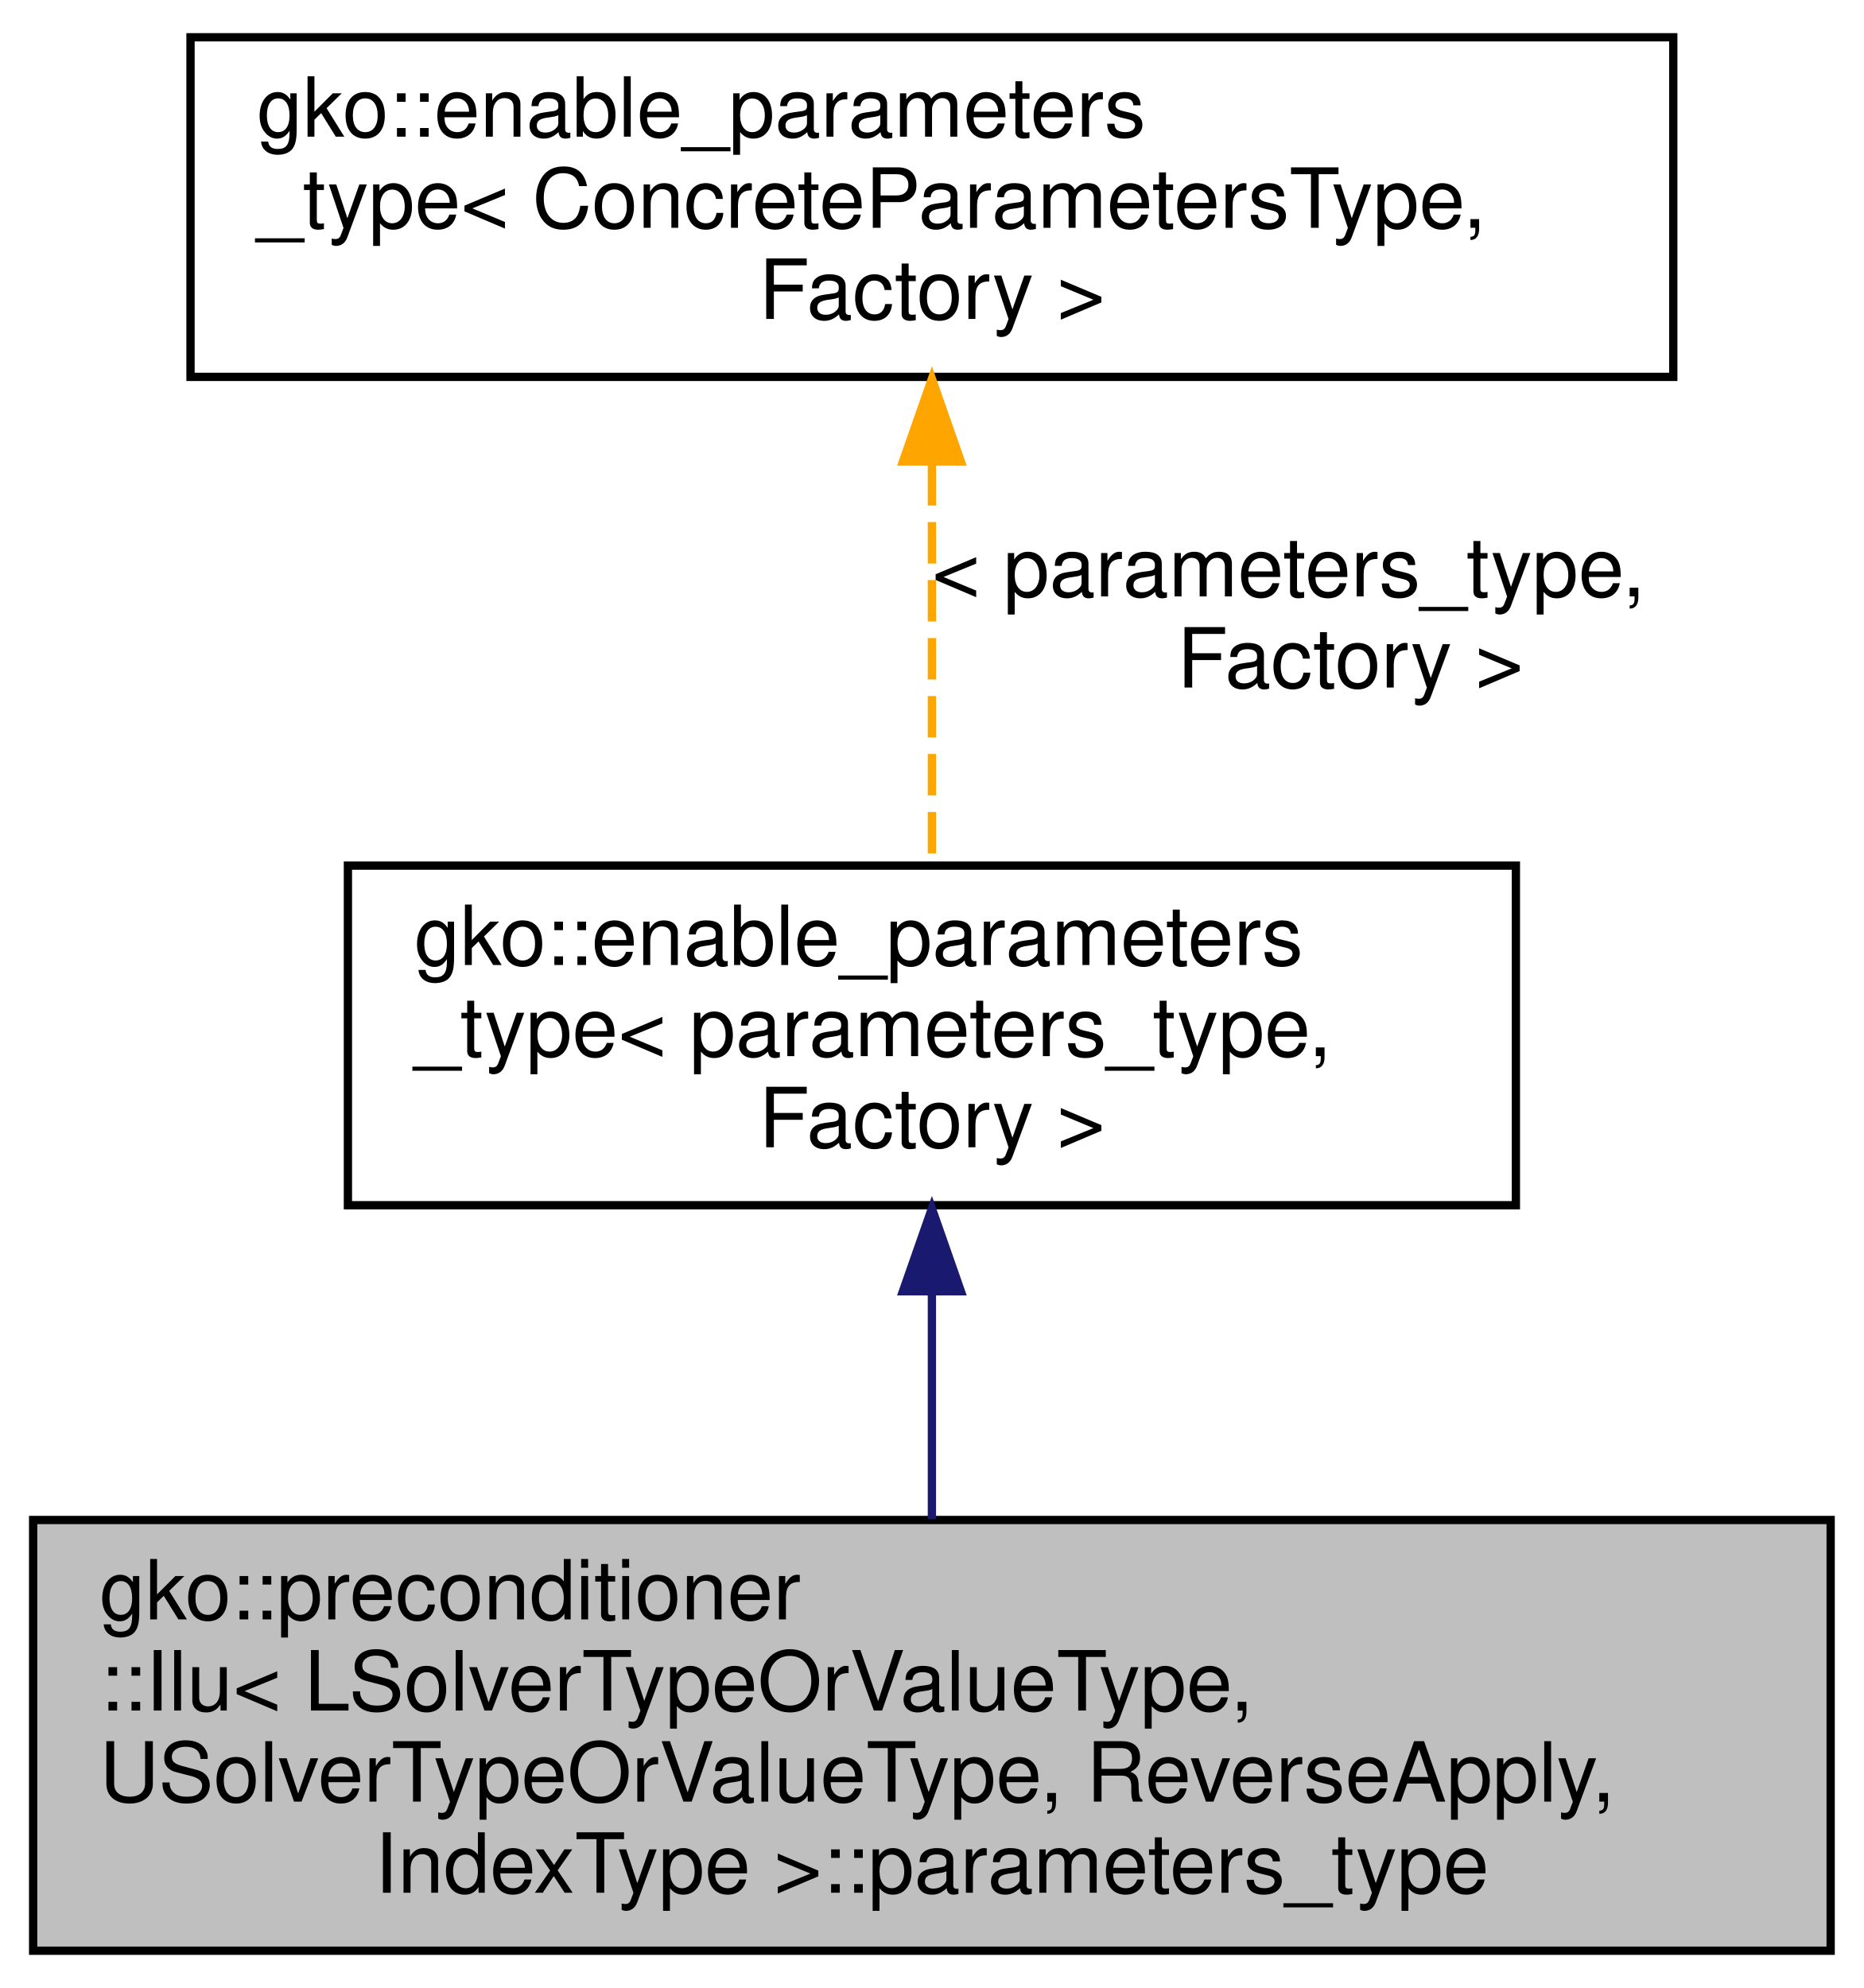
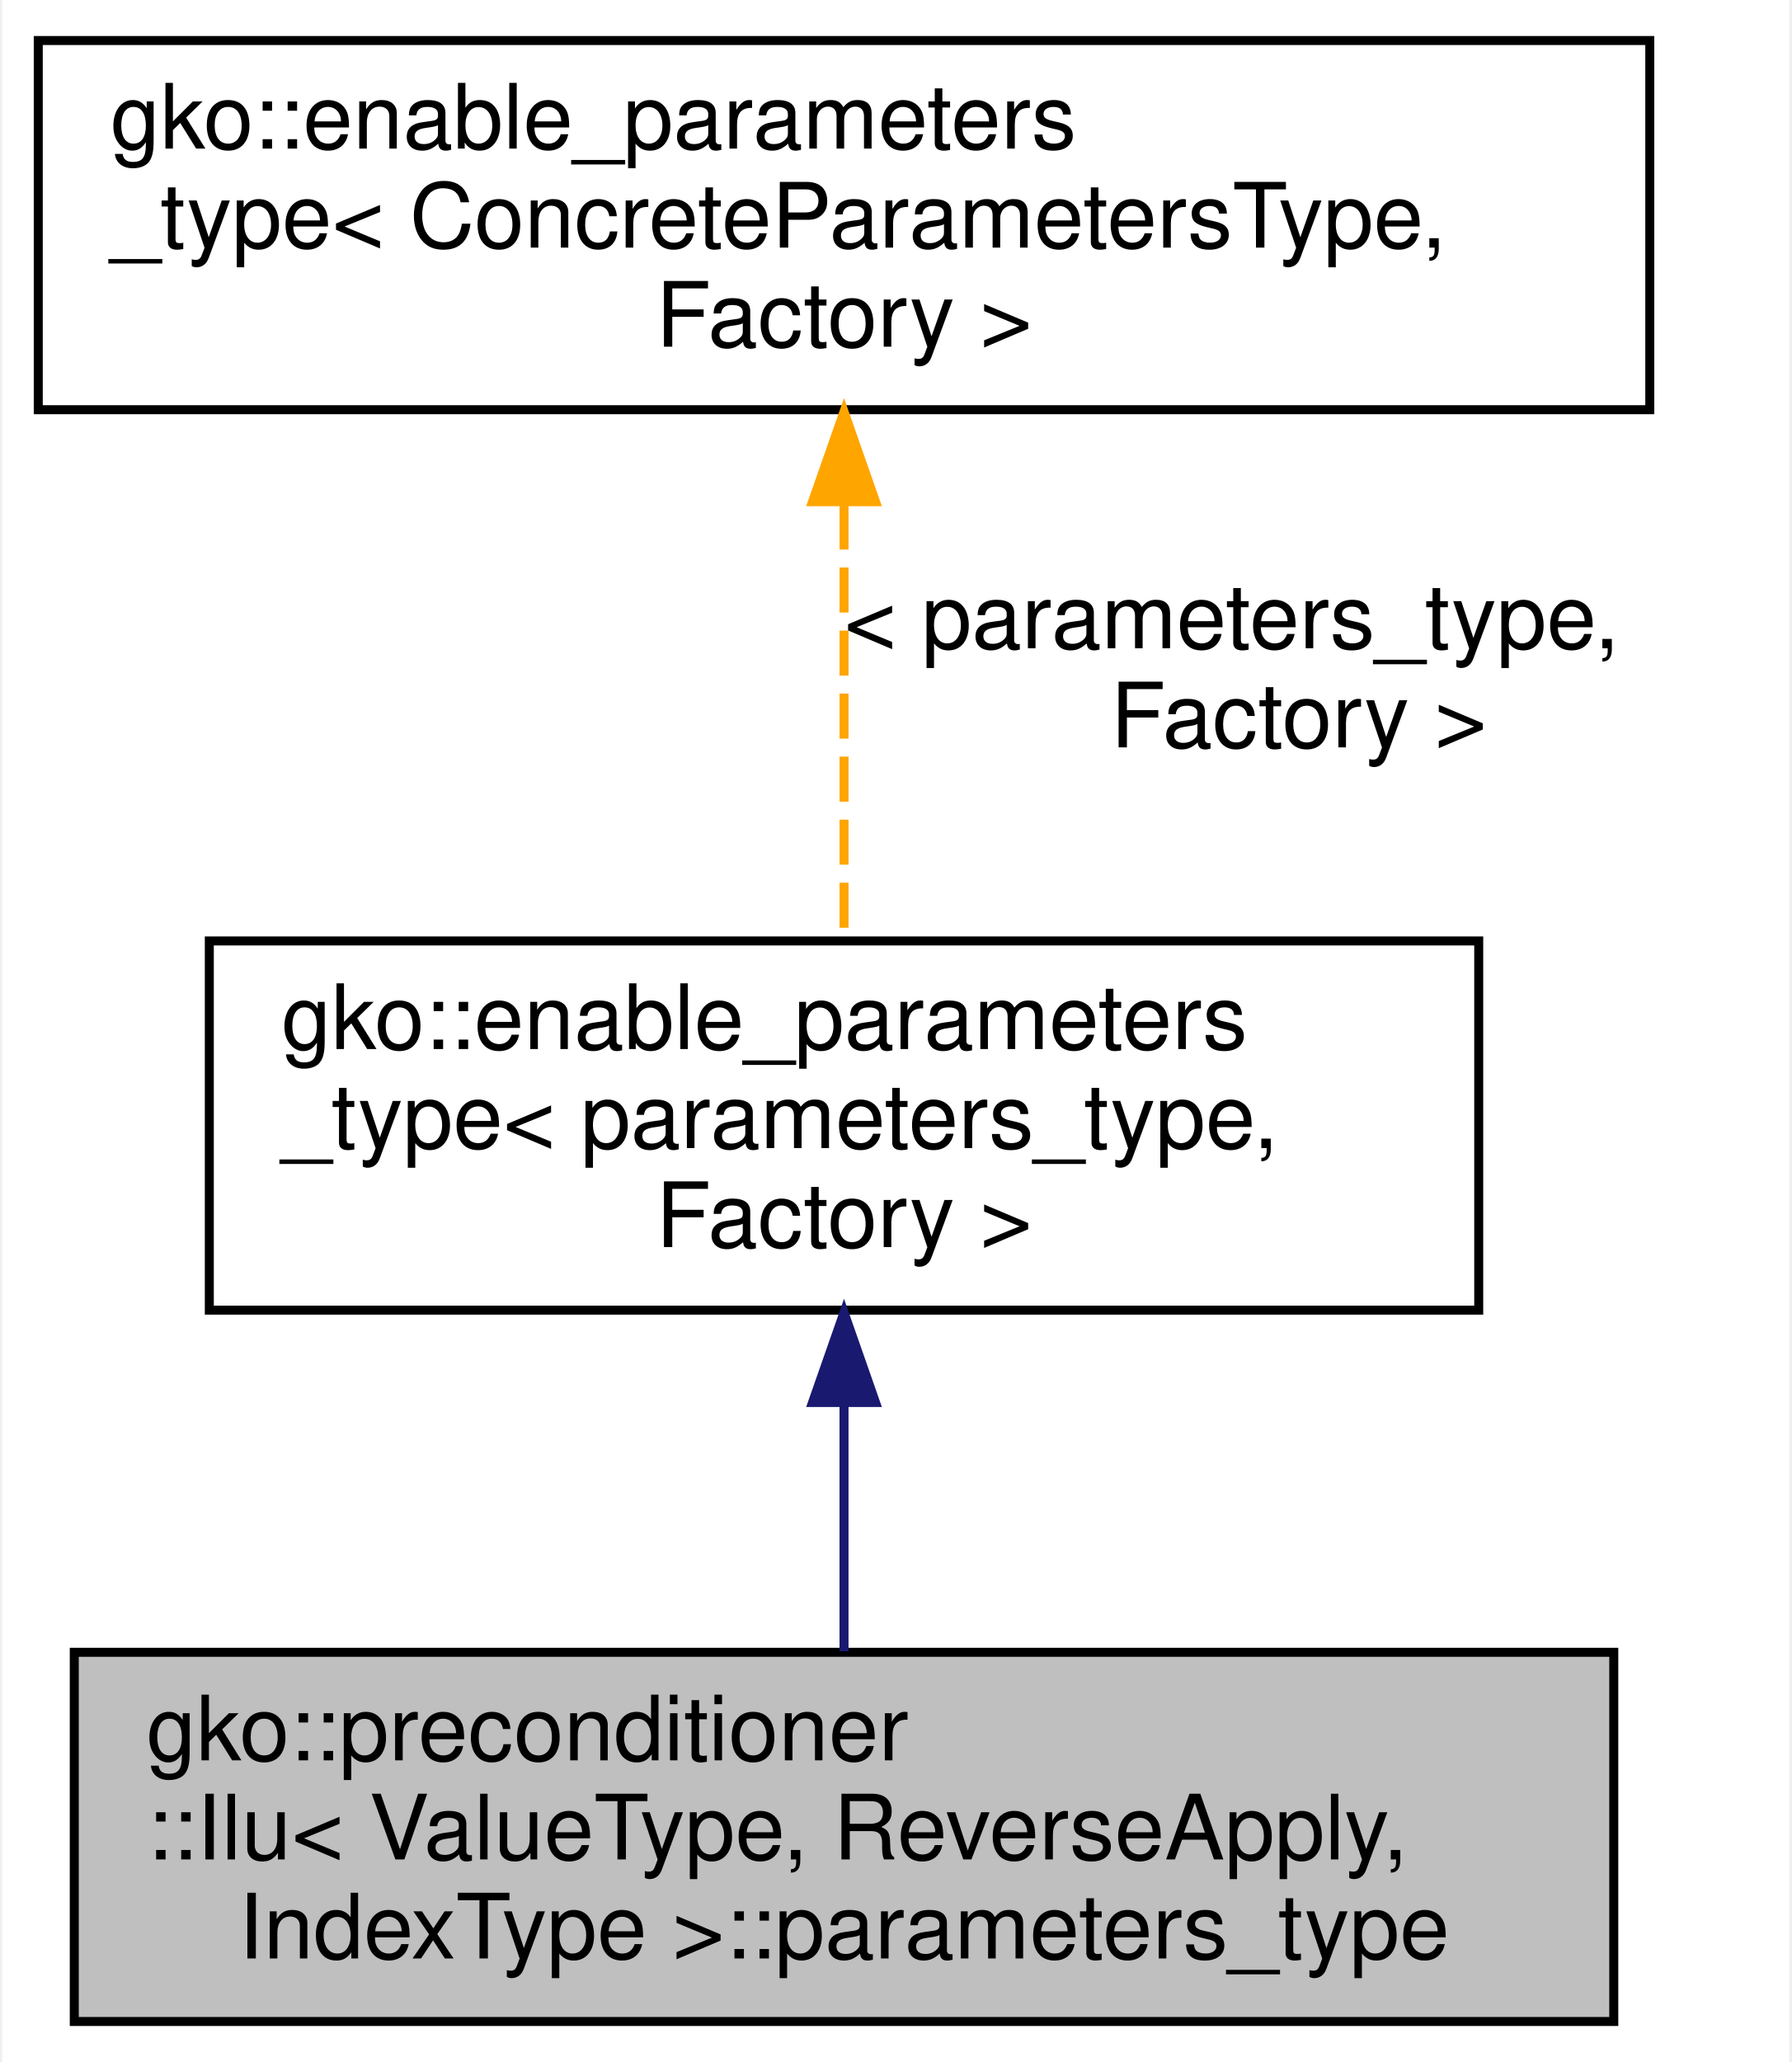
- <svg xmlns="http://www.w3.org/2000/svg" xmlns:xlink="http://www.w3.org/1999/xlink" width="225pt" height="240pt" viewBox="0.00 0.00 225.00 240.00">
-   <g id="graph0" class="graph" transform="scale(1 1) rotate(0) translate(4 236)">
-     <polygon fill="#ffffff" stroke="transparent" points="-4,4 -4,-236 221,-236 221,4 -4,4" />
+ <svg xmlns="http://www.w3.org/2000/svg" xmlns:xlink="http://www.w3.org/1999/xlink" width="199pt" height="229pt" viewBox="0.00 0.00 198.50 229.00">
+   <g id="graph0" class="graph" transform="scale(1 1) rotate(0) translate(4 225)">
+     <polygon fill="#ffffff" stroke="transparent" points="-4,4 -4,-225 194.5,-225 194.5,4 -4,4" />
    <g id="node1" class="node">
      <g id="a_node1">
        <a xlink:title=" ">
-           <polygon fill="#bfbfbf" stroke="#000000" points="0,-.5 0,-52.5 217,-52.5 217,-.5 0,-.5" />
-           <text text-anchor="start" x="8" y="-40.5" font-family="Helvetica,sans-Serif" font-size="10.00" fill="#000000">gko::preconditioner</text>
-           <text text-anchor="start" x="8" y="-29.5" font-family="Helvetica,sans-Serif" font-size="10.00" fill="#000000">::Ilu&lt; LSolverTypeOrValueType,</text>
-           <text text-anchor="start" x="8" y="-18.5" font-family="Helvetica,sans-Serif" font-size="10.00" fill="#000000"> USolverTypeOrValueType, ReverseApply,</text>
-           <text text-anchor="middle" x="108.5" y="-7.5" font-family="Helvetica,sans-Serif" font-size="10.00" fill="#000000"> IndexType &gt;::parameters_type</text>
+           <polygon fill="#bfbfbf" stroke="#000000" points="4,-.5 4,-41.5 175,-41.5 175,-.5 4,-.5" />
+           <text text-anchor="start" x="12" y="-29.5" font-family="Helvetica,sans-Serif" font-size="10.00" fill="#000000">gko::preconditioner</text>
+           <text text-anchor="start" x="12" y="-18.5" font-family="Helvetica,sans-Serif" font-size="10.00" fill="#000000">::Ilu&lt; ValueType, ReverseApply,</text>
+           <text text-anchor="middle" x="89.5" y="-7.5" font-family="Helvetica,sans-Serif" font-size="10.00" fill="#000000"> IndexType &gt;::parameters_type</text>
        </a>
      </g>
    </g>
    <g id="node2" class="node">
      <g id="a_node2">
        <a xlink:href="classgko_1_1enable__parameters__type.html" target="_top" xlink:title=" ">
-           <polygon fill="#ffffff" stroke="#000000" points="38,-90.5 38,-131.5 179,-131.5 179,-90.5 38,-90.5" />
-           <text text-anchor="start" x="46" y="-119.5" font-family="Helvetica,sans-Serif" font-size="10.00" fill="#000000">gko::enable_parameters</text>
-           <text text-anchor="start" x="46" y="-108.5" font-family="Helvetica,sans-Serif" font-size="10.00" fill="#000000">_type&lt; parameters_type,</text>
-           <text text-anchor="middle" x="108.5" y="-97.5" font-family="Helvetica,sans-Serif" font-size="10.00" fill="#000000"> Factory &gt;</text>
+           <polygon fill="#ffffff" stroke="#000000" points="19,-79.5 19,-120.5 160,-120.5 160,-79.5 19,-79.5" />
+           <text text-anchor="start" x="27" y="-108.5" font-family="Helvetica,sans-Serif" font-size="10.00" fill="#000000">gko::enable_parameters</text>
+           <text text-anchor="start" x="27" y="-97.5" font-family="Helvetica,sans-Serif" font-size="10.00" fill="#000000">_type&lt; parameters_type,</text>
+           <text text-anchor="middle" x="89.5" y="-86.5" font-family="Helvetica,sans-Serif" font-size="10.00" fill="#000000"> Factory &gt;</text>
        </a>
      </g>
    </g>
    <g id="edge1" class="edge">
-       <path fill="none" stroke="#191970" d="M108.5,-79.992C108.5,-70.993 108.5,-61.259 108.5,-52.593" />
-       <polygon fill="#191970" stroke="#191970" points="105,-80.112 108.5,-90.112 112,-80.112 105,-80.112" />
+       <path fill="none" stroke="#191970" d="M89.5,-69.203C89.5,-59.955 89.5,-50.038 89.5,-41.618" />
+       <polygon fill="#191970" stroke="#191970" points="86,-69.244 89.5,-79.244 93,-69.244 86,-69.244" />
    </g>
    <g id="node3" class="node">
      <g id="a_node3">
        <a xlink:href="classgko_1_1enable__parameters__type.html" target="_top" xlink:title="The enable_parameters_type mixin is used to create a base implementation of the factory parameters st...">
-           <polygon fill="#ffffff" stroke="#000000" points="19,-190.5 19,-231.5 198,-231.5 198,-190.5 19,-190.5" />
-           <text text-anchor="start" x="27" y="-219.5" font-family="Helvetica,sans-Serif" font-size="10.00" fill="#000000">gko::enable_parameters</text>
-           <text text-anchor="start" x="27" y="-208.5" font-family="Helvetica,sans-Serif" font-size="10.00" fill="#000000">_type&lt; ConcreteParametersType,</text>
-           <text text-anchor="middle" x="108.5" y="-197.5" font-family="Helvetica,sans-Serif" font-size="10.00" fill="#000000"> Factory &gt;</text>
+           <polygon fill="#ffffff" stroke="#000000" points="0,-179.5 0,-220.5 179,-220.5 179,-179.5 0,-179.5" />
+           <text text-anchor="start" x="8" y="-208.5" font-family="Helvetica,sans-Serif" font-size="10.00" fill="#000000">gko::enable_parameters</text>
+           <text text-anchor="start" x="8" y="-197.5" font-family="Helvetica,sans-Serif" font-size="10.00" fill="#000000">_type&lt; ConcreteParametersType,</text>
+           <text text-anchor="middle" x="89.5" y="-186.5" font-family="Helvetica,sans-Serif" font-size="10.00" fill="#000000"> Factory &gt;</text>
        </a>
      </g>
    </g>
    <g id="edge2" class="edge">
-       <path fill="none" stroke="#ffa500" stroke-dasharray="5,2" d="M108.5,-179.97C108.5,-164.267 108.5,-145.632 108.5,-131.694" />
-       <polygon fill="#ffa500" stroke="#ffa500" points="105,-180.28 108.5,-190.28 112,-180.28 105,-180.28" />
-       <text text-anchor="start" x="108.5" y="-164" font-family="Helvetica,sans-Serif" font-size="10.00" fill="#000000"> &lt; parameters_type,</text>
-       <text text-anchor="middle" x="159" y="-153" font-family="Helvetica,sans-Serif" font-size="10.00" fill="#000000"> Factory &gt;</text>
+       <path fill="none" stroke="#ffa500" stroke-dasharray="5,2" d="M89.5,-168.97C89.5,-153.267 89.5,-134.632 89.5,-120.694" />
+       <polygon fill="#ffa500" stroke="#ffa500" points="86,-169.28 89.5,-179.28 93,-169.28 86,-169.28" />
+       <text text-anchor="start" x="89.5" y="-153" font-family="Helvetica,sans-Serif" font-size="10.00" fill="#000000"> &lt; parameters_type,</text>
+       <text text-anchor="middle" x="140" y="-142" font-family="Helvetica,sans-Serif" font-size="10.00" fill="#000000"> Factory &gt;</text>
    </g>
  </g>
</svg>
